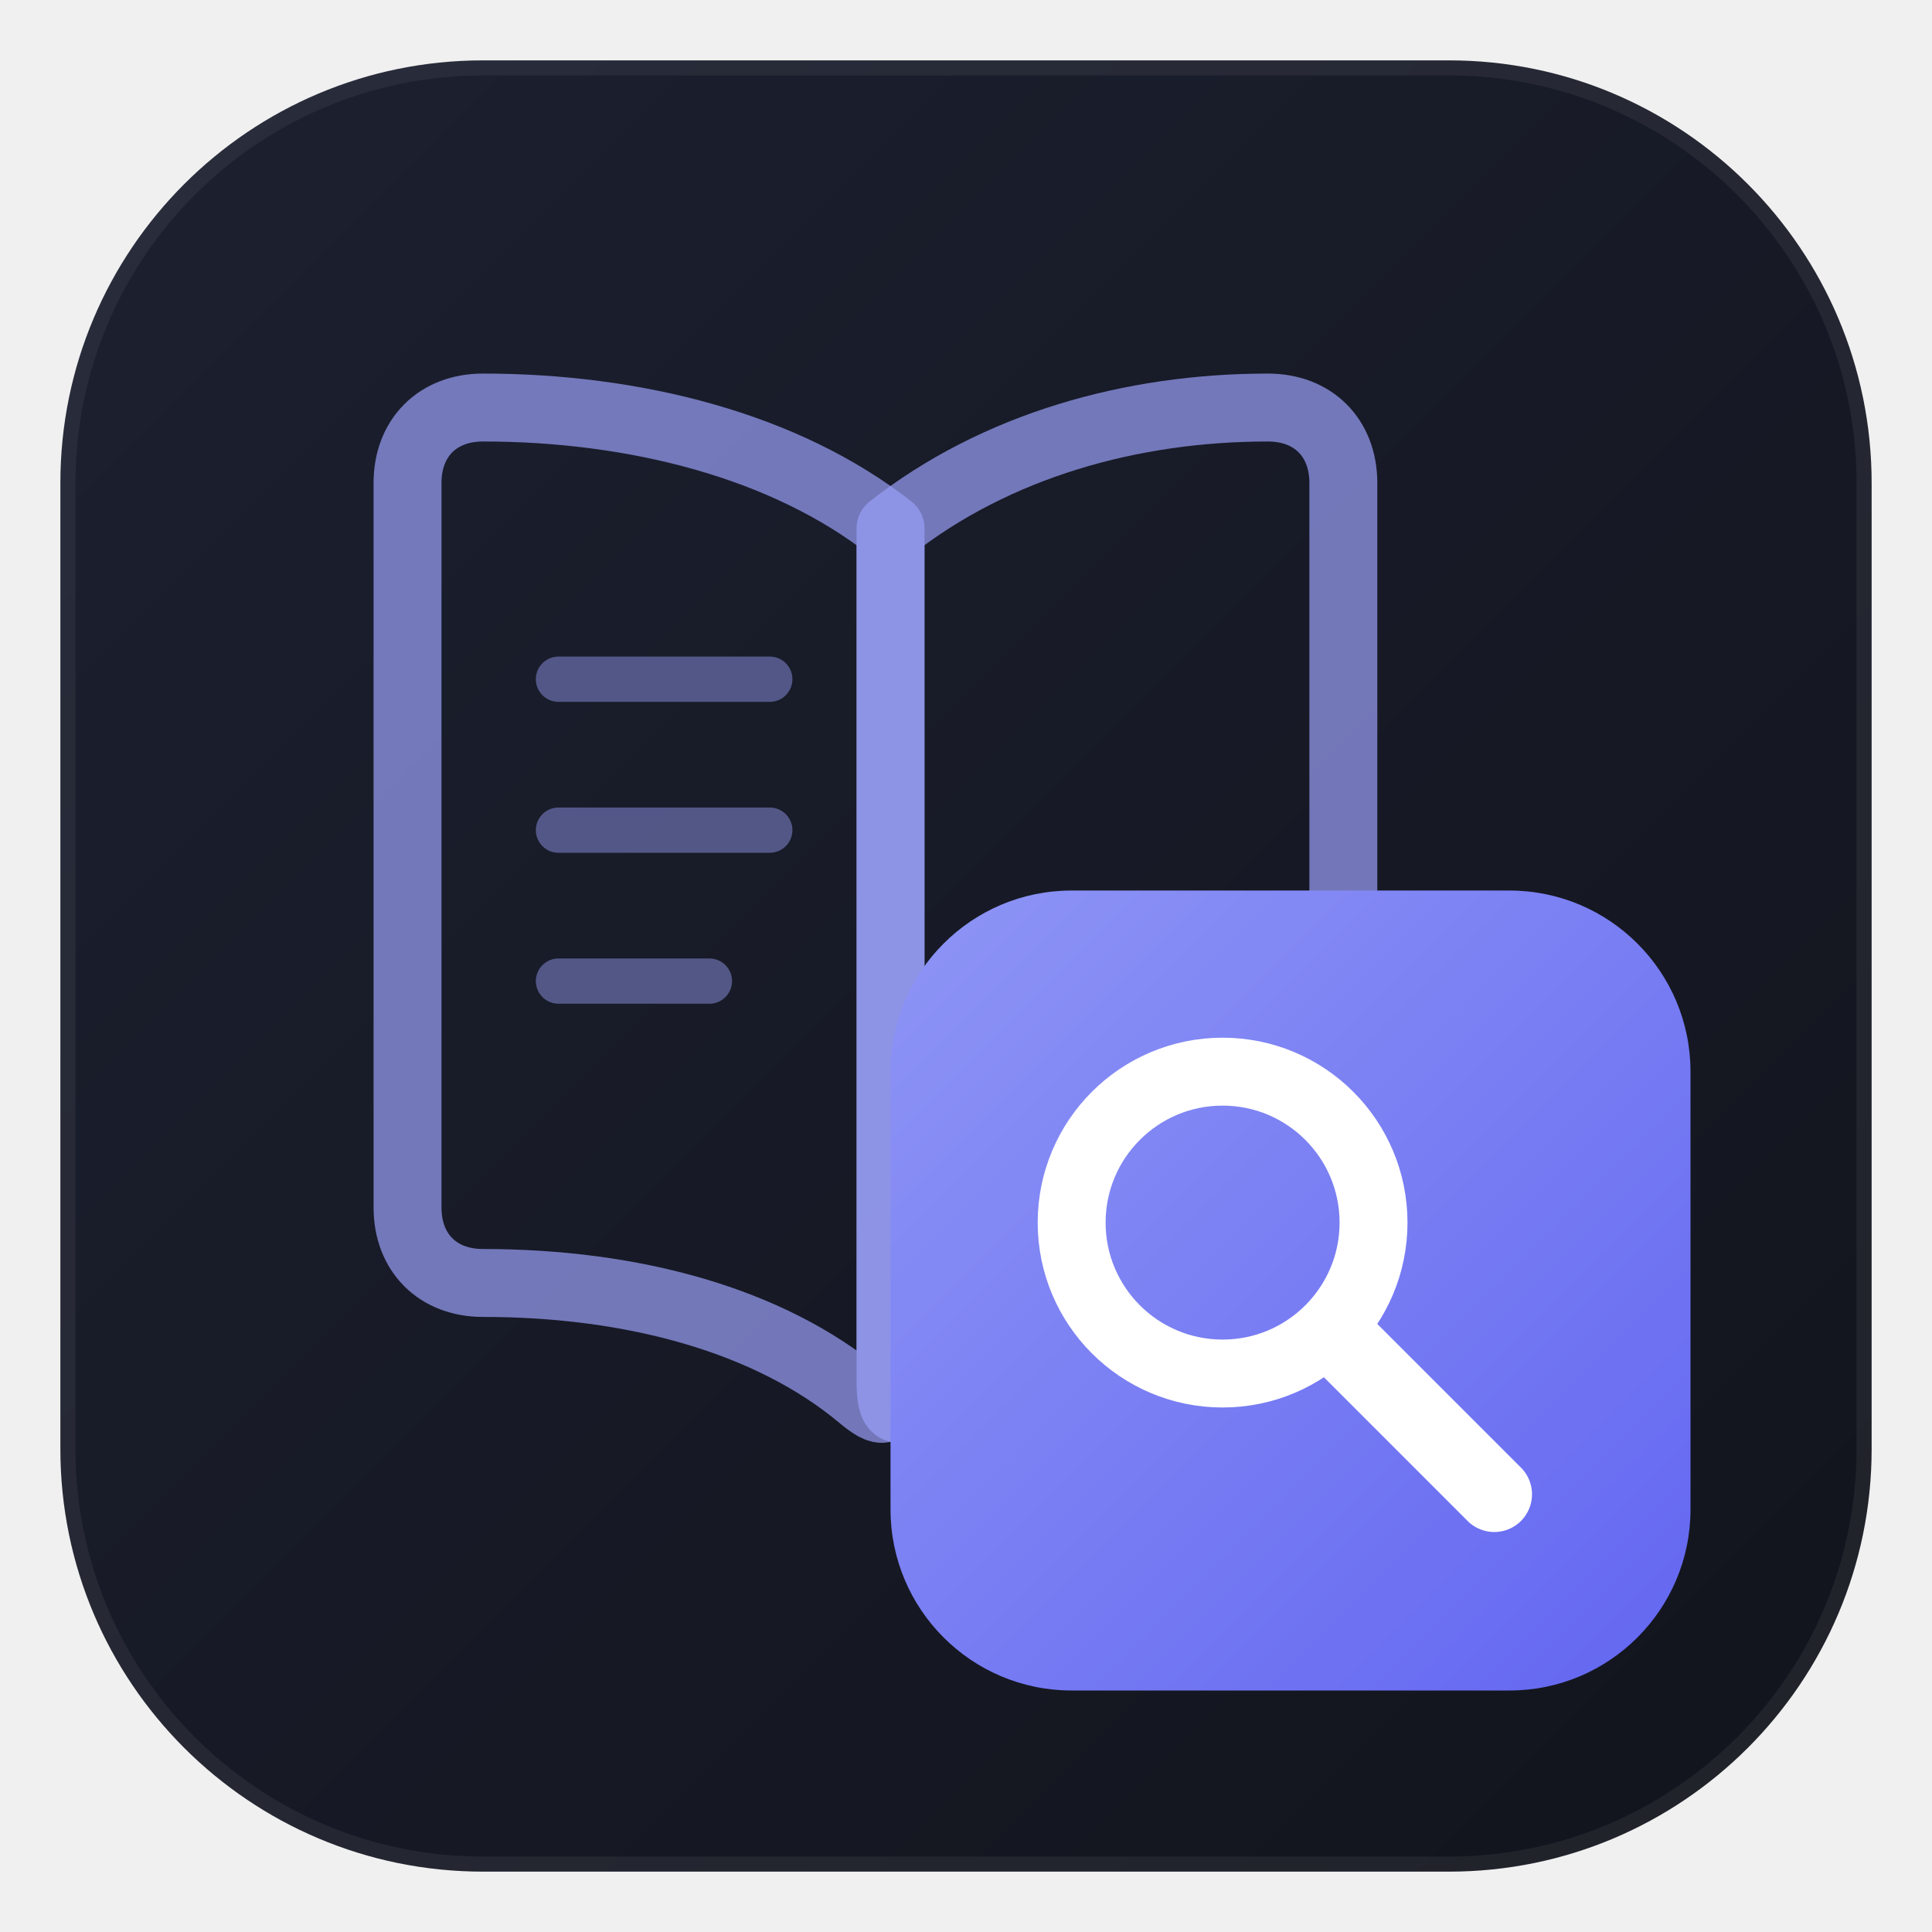
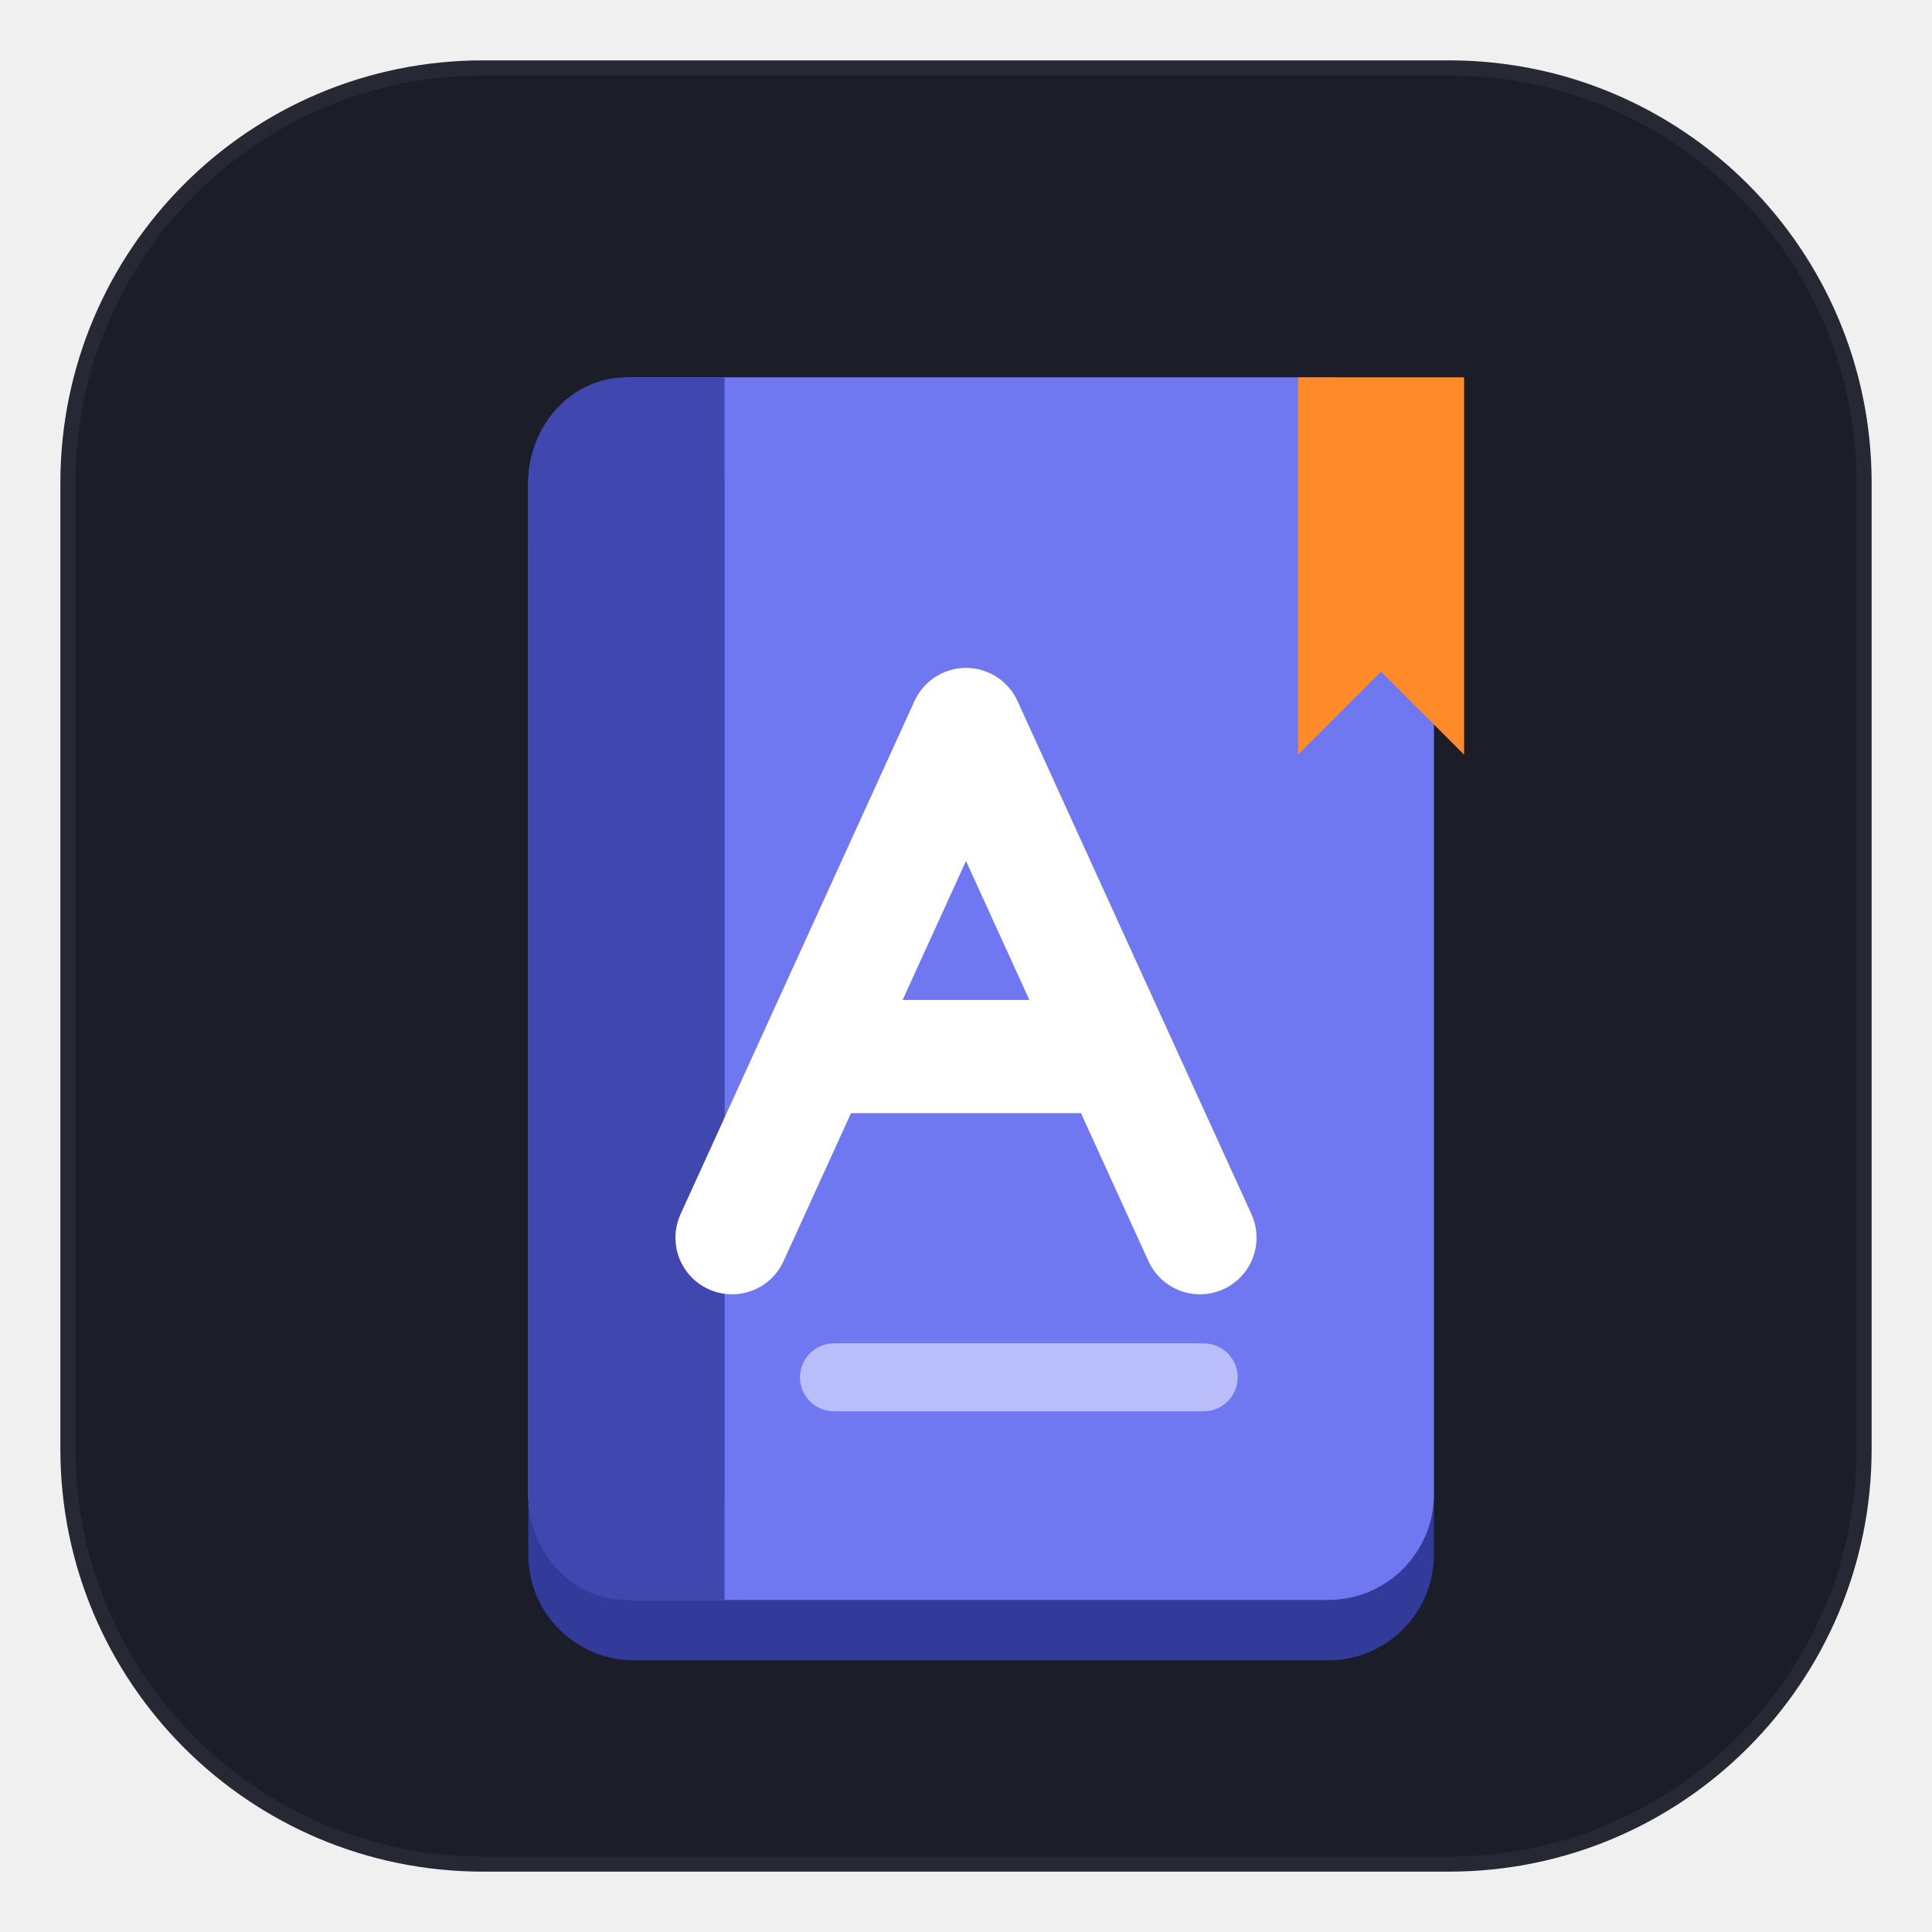
<svg xmlns="http://www.w3.org/2000/svg" width="256" height="256" viewBox="0 0 256 256">
-   <defs>
-     <linearGradient id="zemin" x1="0" y1="0" x2="1" y2="1">
-       <stop offset="0" stop-color="#1c2030" />
-       <stop offset="1" stop-color="#12141c" />
-     </linearGradient>
-     <linearGradient id="dolu" x1="0" y1="0" x2="1" y2="1">
-       <stop offset="0" stop-color="#8e95f5" />
-       <stop offset="1" stop-color="#6366f1" />
-     </linearGradient>
-   </defs>
-   <rect x="8" y="8" width="240" height="240" rx="56" fill="url(#zemin)" />
-   <rect x="9" y="9" width="238" height="238" rx="55" fill="none" stroke="#ffffff" stroke-opacity="0.06" stroke-width="2" />
-   <path d="M118 70 c-14 -11 -34 -16 -54 -16 c-6 0 -10 4 -10 10 v96 c0 6 4 10 10 10 c20 0 38 5 50 15            c3 2.5 4 2.5 4 -2 v-113 z" fill="none" stroke="#9aa0f8" stroke-width="9" stroke-linejoin="round" stroke-opacity="0.7" />
-   <path d="M118 70 c14 -11 32 -16 50 -16 c6 0 10 4 10 10 v96 c0 6 -4 10 -10 10 c-18 0 -34 5 -46 15            c-3 2.5 -4 2.5 -4 -2 v-113 z" fill="none" stroke="#9aa0f8" stroke-width="9" stroke-linejoin="round" stroke-opacity="0.7" />
-   <path d="M74 90 h28 m-28 20 h28 m-28 20 h20" fill="none" stroke="#9aa0f8" stroke-width="6" stroke-linecap="round" stroke-opacity="0.45" />
-   <rect x="118" y="118" width="106" height="106" rx="24" fill="url(#dolu)" />
-   <circle cx="162" cy="162" r="20" fill="none" stroke="#ffffff" stroke-width="9" />
-   <line x1="177" y1="177" x2="198" y2="198" stroke="#ffffff" stroke-width="10" stroke-linecap="round" />
+   <rect x="8" y="8" width="240" height="240" rx="56" fill="#1b1e29" />
+   <rect x="9" y="9" width="238" height="238" rx="55" fill="none" stroke="#fff" stroke-opacity="0.05" stroke-width="2" />
+   <rect x="70" y="50" width="120" height="162" rx="14" fill="#323a9a" transform="translate(0 8)" />
+   <rect x="70" y="50" width="120" height="162" rx="14" fill="#6f78f0" />
+   <rect x="70" y="50" width="26" height="162" rx="14" fill="#4048b0" />
+   <rect x="84" y="50" width="12" height="162" fill="#4048b0" />
+   <path d="M172 50 h22 v50 l-11 -11 l-11 11 z" fill="#ff8a2a" />
+   <path d="M97 164 L128 96 L159 164 M108 140 H148" fill="none" stroke="#fff" stroke-width="15" stroke-linecap="round" stroke-linejoin="round" />
+   <rect x="106" y="178" width="58" height="9" rx="4.5" fill="#b9bdfa" />
</svg>
